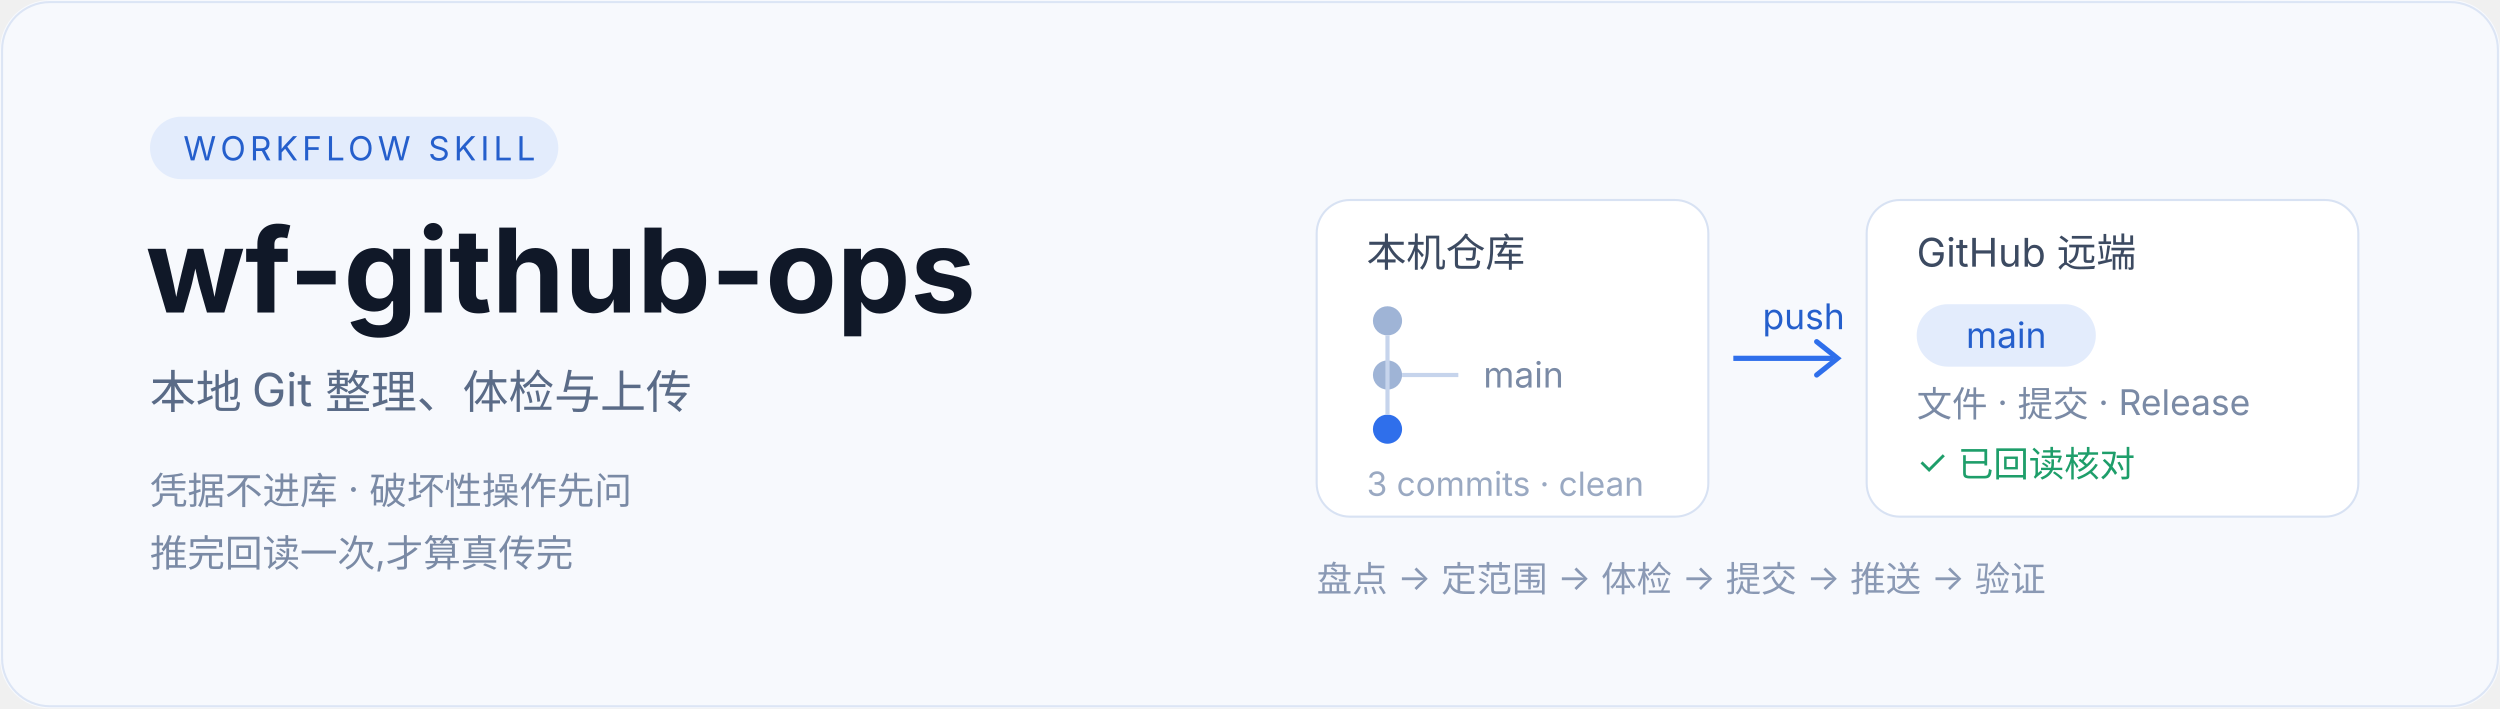
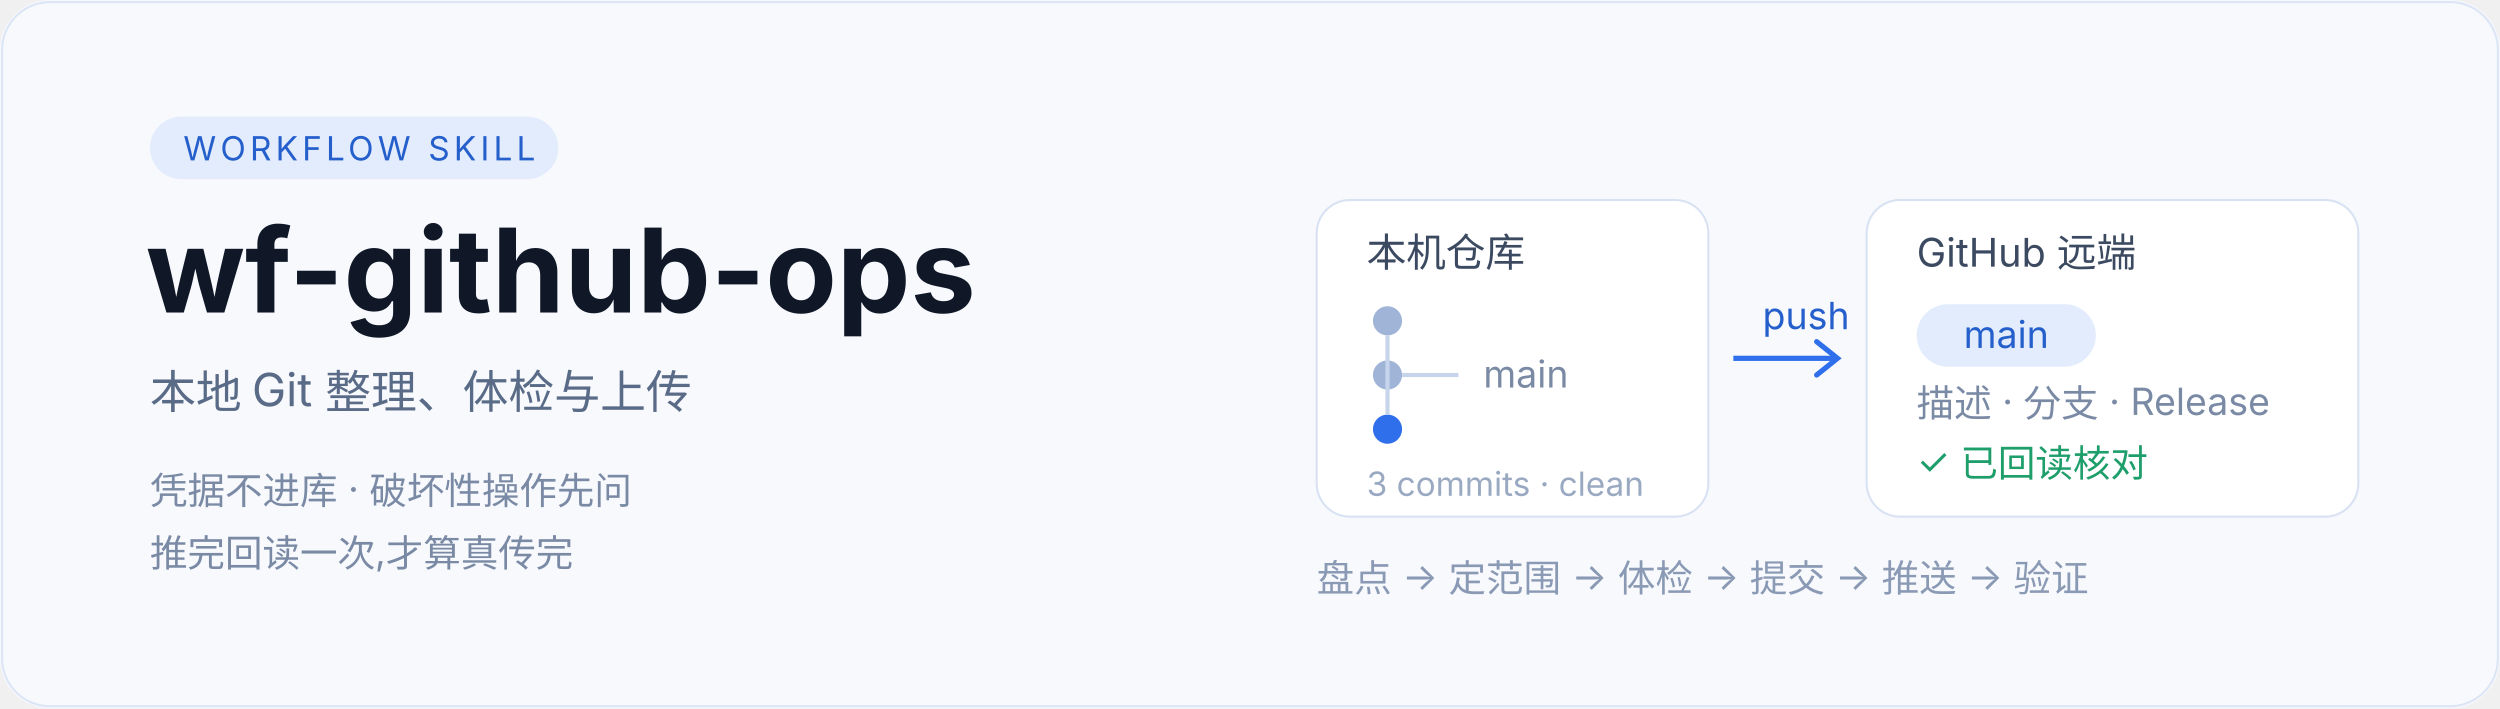
- <svg xmlns="http://www.w3.org/2000/svg" viewBox="0 0 1200 340" width="1200" height="340" role="img" aria-label="wf-github-ops:本地 Git 整理、体检与上传">
+ <svg xmlns="http://www.w3.org/2000/svg" viewBox="0 0 1200 340" width="1200" height="340" role="img" aria-labelledby="hero-title hero-desc">
  <rect width="1200" height="340" rx="24" fill="#F7F9FD" />
  <rect x="1" y="1" width="1198" height="338" rx="23" fill="none" stroke="#DCE5F5" />
  <rect x="72" y="56" width="196" height="30" rx="15" fill="#E3ECFC" />
  <text x="88" y="77" font-family="-apple-system, 'Segoe UI', 'Noto Sans SC', 'Microsoft YaHei', sans-serif" font-size="16" letter-spacing="2" fill="#255FCC">WORKFLOW SKILL</text>
  <text x="70" y="150" font-family="-apple-system, 'Segoe UI', 'Noto Sans SC', 'Microsoft YaHei', sans-serif" font-size="56" font-weight="700" fill="#101828">wf-github-ops</text>
  <text x="72" y="196" font-family="-apple-system, 'Segoe UI', 'Noto Sans SC', 'Microsoft YaHei', sans-serif" font-size="22" fill="#5A6B87">本地 Git 整理、体检与上传</text>
  <text x="72" y="242" font-family="-apple-system, 'Segoe UI', 'Noto Sans SC', 'Microsoft YaHei', sans-serif" font-size="18" fill="#7A8AA5">凭据不进库 · 破坏性操作先问</text>
  <text x="72" y="272" font-family="-apple-system, 'Segoe UI', 'Noto Sans SC', 'Microsoft YaHei', sans-serif" font-size="18" fill="#7A8AA5">推完回读一次,才算真传完</text>
  <g font-family="-apple-system, 'Segoe UI', 'Noto Sans SC', 'Microsoft YaHei', sans-serif">
    <rect x="632" y="96" width="188" height="152" rx="16" fill="#FFFFFF" stroke="#D8E2F3" />
    <text x="656" y="128" font-size="19" fill="#3C4A61">本机仓库</text>
    <circle cx="666" cy="154" r="7" fill="#9FB4D6" />
    <circle cx="666" cy="180" r="7" fill="#9FB4D6" />
    <circle cx="666" cy="206" r="7" fill="#2F6FEB" />
    <path d="M666 161 L666 199 M673 180 L700 180" stroke="#C6D4EC" stroke-width="2" />
-     <text x="712" y="186" font-size="17" fill="#7A8AA5">main</text>
+     <text x="712" y="186" font-size="18" fill="#7A8AA5">main</text>
    <text x="656" y="238" font-size="16" fill="#9AA9C2">3 commits · clean</text>
    <path d="M832 172 L880 172" stroke="#2F6FEB" stroke-width="2.5" />
    <path d="M872 164 L882 172 L872 180" fill="none" stroke="#2F6FEB" stroke-width="2.5" stroke-linecap="round" />
-     <text x="846" y="158" font-size="17" fill="#255FCC">push</text>
+     <text x="846" y="158" font-size="18" fill="#255FCC">push</text>
    <rect x="896" y="96" width="236" height="152" rx="16" fill="#FFFFFF" stroke="#D8E2F3" />
    <text x="920" y="128" font-size="19" fill="#3C4A61">GitHub 远端</text>
    <rect x="920" y="146" width="86" height="30" rx="15" fill="#E3ECFC" />
-     <text x="963" y="167" font-size="17" text-anchor="middle" fill="#255FCC">main</text>
-     <text x="920" y="200" font-size="17" fill="#7A8AA5">文件 · 提交 · Release</text>
-     <text x="920" y="228" font-size="17" fill="#1E9E6A">✓ 已回读核对</text>
-     <text x="632" y="284" font-size="17" fill="#8A99B4">盘点 → 定范围 → 体检 → 提交 → 推送 → 验证</text>
+     <text x="963" y="167" font-size="18" text-anchor="middle" fill="#255FCC">main</text>
+     <text x="920" y="200" font-size="18" fill="#7A8AA5">描述 · 分支 · Release</text>
+     <text x="920" y="228" font-size="18" fill="#1E9E6A">✓ 已回读核对</text>
+     <text x="632" y="284" font-size="18" fill="#8A99B4">盘点 → 定范围 → 体检 → 提交 → 推送 → 验证</text>
  </g>
</svg>
